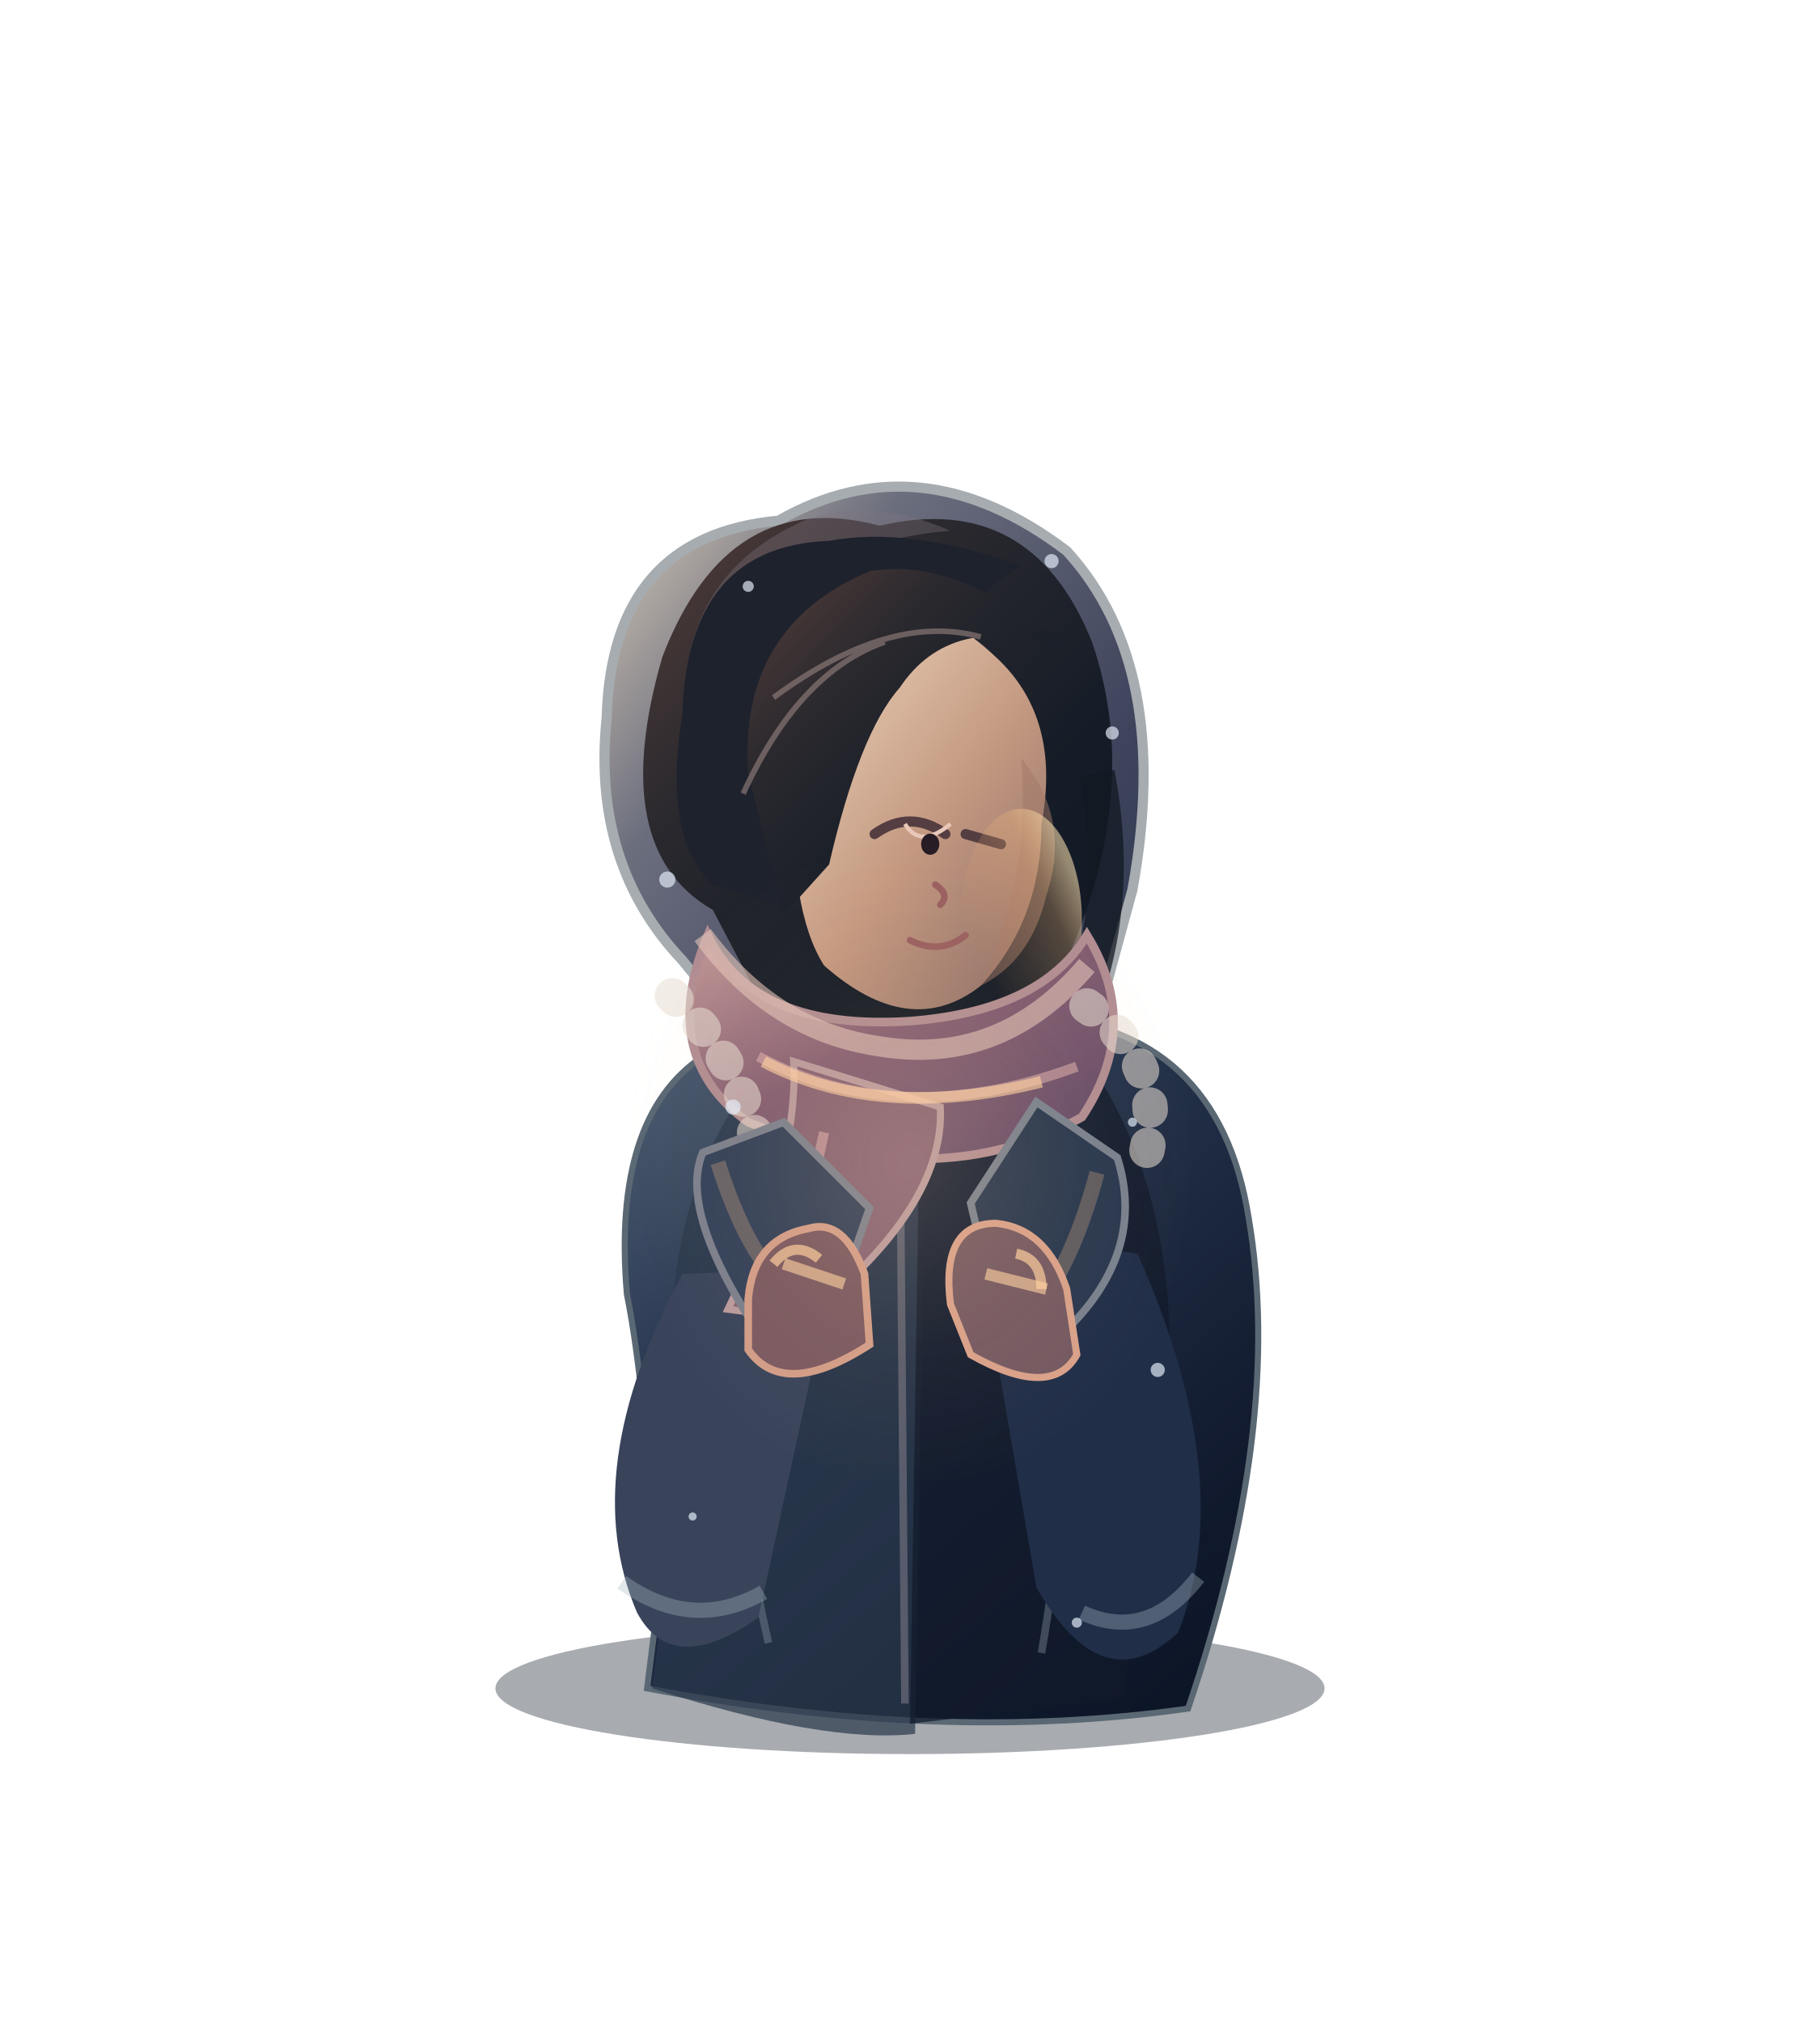
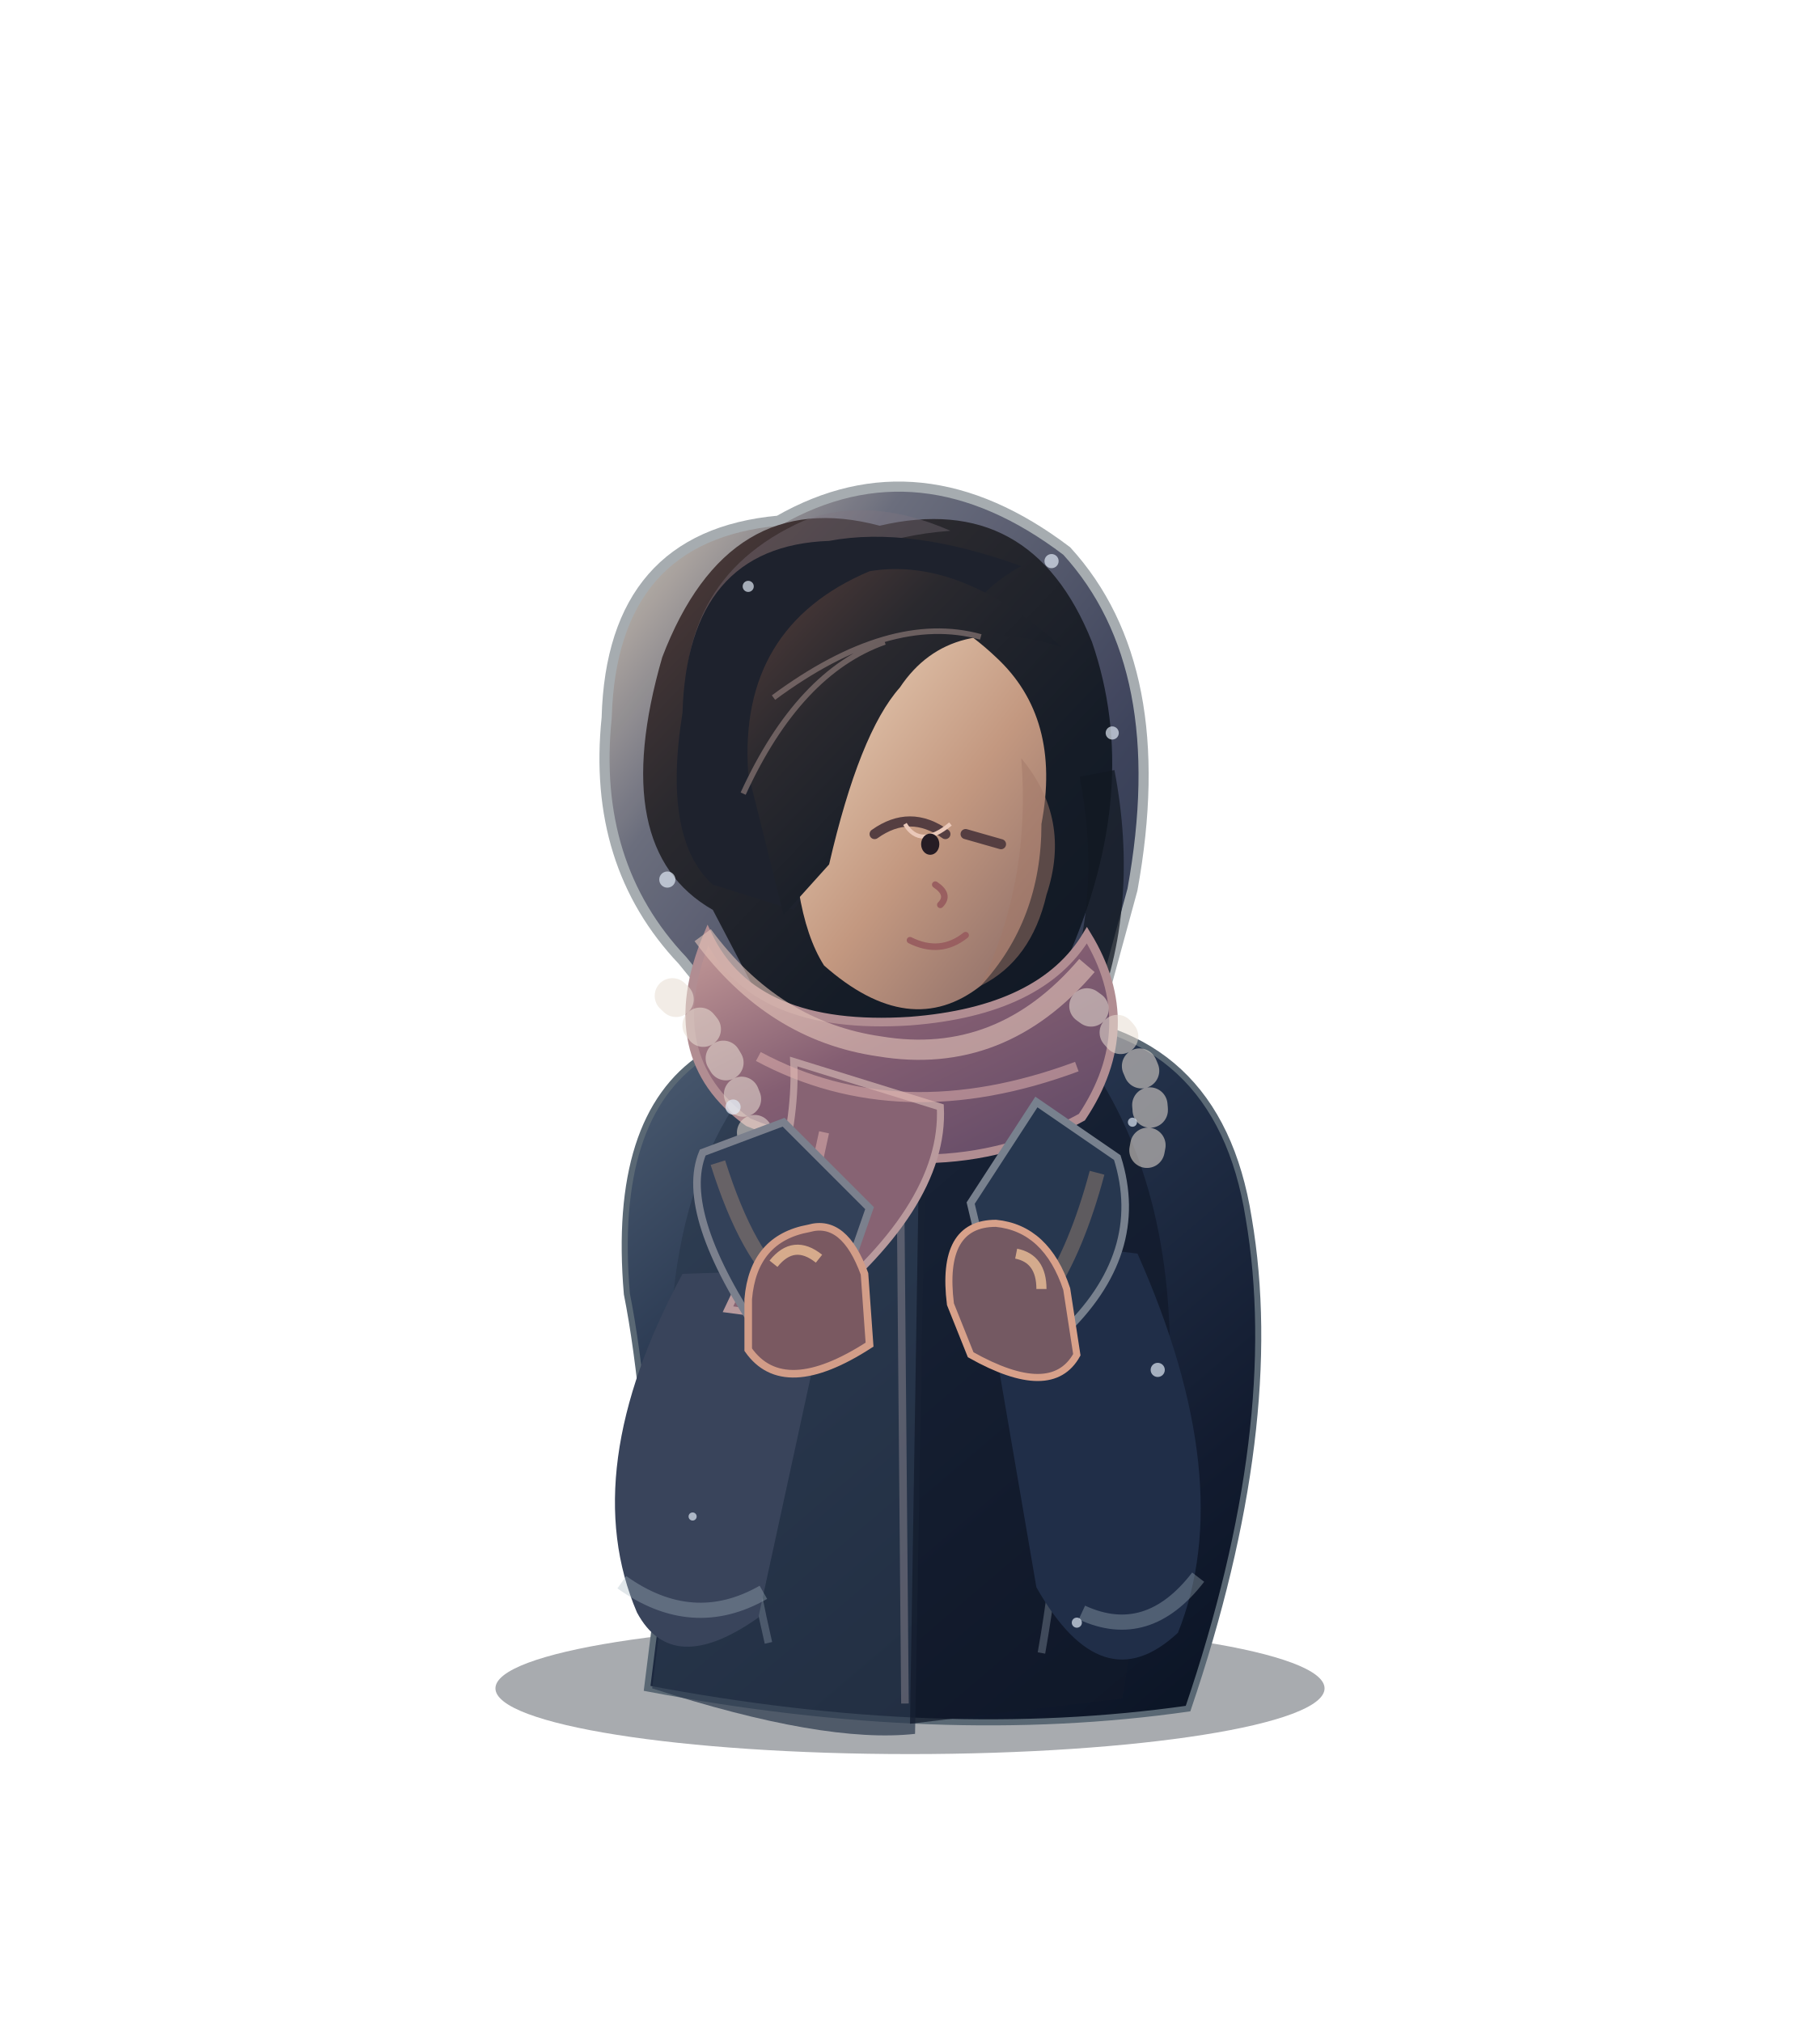
<svg xmlns="http://www.w3.org/2000/svg" viewBox="0 0 360 400" role="img" aria-label="雪の道で小さな炎を抱える旅人">
  <defs>
    <linearGradient id="coat" x1=".2" y1="0" x2=".96" y2="1">
      <stop stop-color="#45556b" />
      <stop offset=".3" stop-color="#25344d" />
      <stop offset=".75" stop-color="#121b2f" />
      <stop offset="1" stop-color="#0a1424" />
    </linearGradient>
    <linearGradient id="hood" x1=".1" y1=".1" x2="1" y2=".9">
      <stop stop-color="#b2a9a1" />
      <stop offset=".23" stop-color="#656878" />
      <stop offset=".7" stop-color="#363c55" />
      <stop offset="1" stop-color="#253147" />
    </linearGradient>
    <linearGradient id="hair" x1=".1" y1="0" x2=".96" y2=".92">
      <stop stop-color="#4f3b39" />
      <stop offset=".3" stop-color="#2a292e" />
      <stop offset=".7" stop-color="#151c27" />
      <stop offset="1" stop-color="#111925" />
    </linearGradient>
    <linearGradient id="face" x1=".1" y1=".05" x2=".9" y2="1">
      <stop stop-color="#ecd3ba" />
      <stop offset=".55" stop-color="#c39880" />
      <stop offset="1" stop-color="#8c6d68" />
    </linearGradient>
    <linearGradient id="warm" x1=".2" y1=".75" x2=".85" y2=".2">
      <stop stop-color="#eea86a" stop-opacity="0" />
      <stop offset=".72" stop-color="#f7bb7a" stop-opacity=".35" />
      <stop offset="1" stop-color="#ffe3b1" stop-opacity=".7" />
    </linearGradient>
    <linearGradient id="scarf" x1="0" y1="0" x2=".95" y2="1">
      <stop stop-color="#c49a98" />
      <stop offset=".47" stop-color="#845e72" />
      <stop offset="1" stop-color="#5f4966" />
    </linearGradient>
    <radialGradient id="glow">
      <stop stop-color="#ffd4a4" stop-opacity=".75" />
      <stop offset=".6" stop-color="#fdc17d" stop-opacity=".19" />
      <stop offset="1" stop-color="#fcb76e" stop-opacity="0" />
    </radialGradient>
    <filter id="soft">
      <feGaussianBlur stdDeviation="2.2" />
    </filter>
  </defs>
  <ellipse cx="180" cy="334" rx="82" ry="13" fill="#070d19" opacity=".35" />
  <path d="M130 318Q128 276 124 256Q121 221 139 209L160 202L204 201Q241 203 247 241Q254 282 235 338Q186 345 128 334Z" fill="url(#coat)" stroke="#5a6874" stroke-width="1.2" />
  <path d="M134 294L129 334Q163 345 181 343L183 229L171 207L152 210Q127 237 134 294Z" fill="#29374c" opacity=".7" />
  <path d="M216 211Q234 238 231 280L222 336L180 341L182 216Z" fill="#11192a" opacity=".72" />
  <path d="M178 222L179 337" stroke="#8b8590" stroke-width="1.5" opacity=".5" />
  <path d="M146 257Q143 286 152 325 M210 269Q211 299 206 327" stroke="#8894a2" stroke-width="1.5" opacity=".4" fill="none" />
  <path d="M135 252Q114 291 126 319Q133 332 150 320L165 251Z" fill="#39445b" />
  <path d="M225 248Q245 293 233 323Q218 337 205 314L193 244Z" fill="#202e48" />
  <path d="M123 313Q137 323 151 315 M214 319Q227 325 237 312" stroke="#aab9c4" opacity=".35" stroke-width="3" fill="none" />
  <path d="M135 190Q117 171 120 142Q121 106 154 103Q182 87 211 109Q232 132 224 176L215 209L177 221L148 206Z" fill="url(#hood)" stroke="#a2a9ad" opacity=".96" stroke-width="2" />
  <path d="M141 180Q120 168 131 130Q144 96 174 104Q204 97 216 127Q226 156 211 190L190 207L152 201Z" fill="url(#hair)" />
  <path d="M136 147Q132 115 159 103Q172 98 188 105Q148 108 143 150Z" fill="#7f7480" opacity=".36" />
  <path d="M141 175Q131 166 135 141Q136 108 164 107Q180 104 202 112Q187 120 181 144Q169 163 157 180Z" fill="#1e222d" />
  <path d="M157 154Q151 139 165 126Q179 113 197 130Q210 142 206 163Q206 182 194 195Q180 206 163 191Q156 180 157 154Z" fill="url(#face)" />
  <path d="M202 150Q212 162 207 177Q204 190 194 195Q204 174 202 150Z" fill="#a27767" opacity=".5" />
  <path d="M173 165Q180 160 187 165 M191 165L198 167" stroke="#553e41" stroke-width="2" stroke-linecap="round" fill="none" />
  <path d="M179 163Q182 168 188 163" stroke="#eac8b9" stroke-width=".8" fill="none" />
  <ellipse cx="184" cy="167" rx="1.8" ry="2.1" fill="#261c24" />
  <path d="M185 175Q188 177 186 179 M180 186Q186 189 191 185" stroke="#995f60" stroke-width="1.3" stroke-linecap="round" fill="none" />
-   <ellipse cx="202" cy="182" rx="12" ry="22" fill="url(#warm)" opacity=".8" />
  <path d="M148 153Q146 124 172 113Q190 110 210 128Q188 121 178 136Q170 145 164 171L155 181Z" fill="url(#hair)" />
  <path d="M153 138Q176 121 194 126 M147 157Q158 133 175 127" stroke="#988381" stroke-width="1.1" fill="none" opacity=".6" />
  <path d="M217 153Q222 179 213 201" stroke="#121822" stroke-width="7" fill="none" opacity=".75" />
  <path d="M140 185Q149 204 180 202Q206 200 215 185Q226 203 214 221Q185 237 148 222Q130 209 140 185Z" fill="url(#scarf)" stroke="#b18d92" stroke-width="1.7" />
  <path d="M139 185Q153 204 174 207Q198 211 215 191" stroke="#e5c5b9" opacity=".6" stroke-width="4" fill="none" />
  <path d="M157 210Q158 230 144 259L159 261Q187 239 186 219Z" fill="#876373" stroke="#b99a9d" stroke-width="1.4" />
  <path d="M163 224L158 247 M150 209Q178 224 213 211" stroke="#dfb2ae" stroke-width="2" opacity=".54" fill="none" />
  <path d="M133 197Q146 209 150 227 M215 199Q232 211 226 231" stroke="#e8ded2" stroke-width="7" opacity=".56" fill="none" stroke-linecap="round" stroke-dasharray="1 7" />
  <path d="M139 228Q134 240 151 265L164 262L172 239L155 222Z" fill="#334159" stroke="#7b808d" stroke-width="1.5" />
  <path d="M221 229Q227 248 210 264L197 259L192 238L205 218Z" fill="#27374f" stroke="#78818e" stroke-width="1.5" />
  <path d="M142 230Q148 249 156 255 M217 232Q213 247 207 256" stroke="#edb688" stroke-width="3" opacity=".28" fill="none" />
  <path d="M148 257Q149 245 160 243Q167 241 171 252L172 266Q155 277 148 267Z" fill="#7a5961" stroke="#d29d88" stroke-width="1.5" />
  <path d="M211 255Q207 243 197 242Q186 242 188 258L192 268Q208 277 213 268Z" fill="#745962" stroke="#d8a18a" stroke-width="1.4" />
  <path d="M153 250Q157 245 162 249 M201 248Q206 249 206 255" stroke="#f4c79b" stroke-width="2" fill="none" opacity=".75" />
-   <ellipse cx="180" cy="230" rx="57" ry="65" fill="url(#glow)" opacity=".23" />
-   <path d="M151 210Q174 222 206 214 M155 250L167 254 M195 252L207 255" fill="none" stroke="#ffd0a0" stroke-width="2.3" opacity=".62" />
  <g fill="#e3ecf7" opacity=".68">
    <circle cx="132" cy="174" r="1.6" />
    <circle cx="148" cy="116" r="1.1" />
    <circle cx="208" cy="111" r="1.4" />
    <circle cx="220" cy="145" r="1.3" />
    <circle cx="145" cy="219" r="1.5" />
    <circle cx="224" cy="222" r=".9" />
    <circle cx="229" cy="271" r="1.4" />
    <circle cx="137" cy="300" r=".8" />
    <circle cx="213" cy="321" r="1" />
  </g>
</svg>
